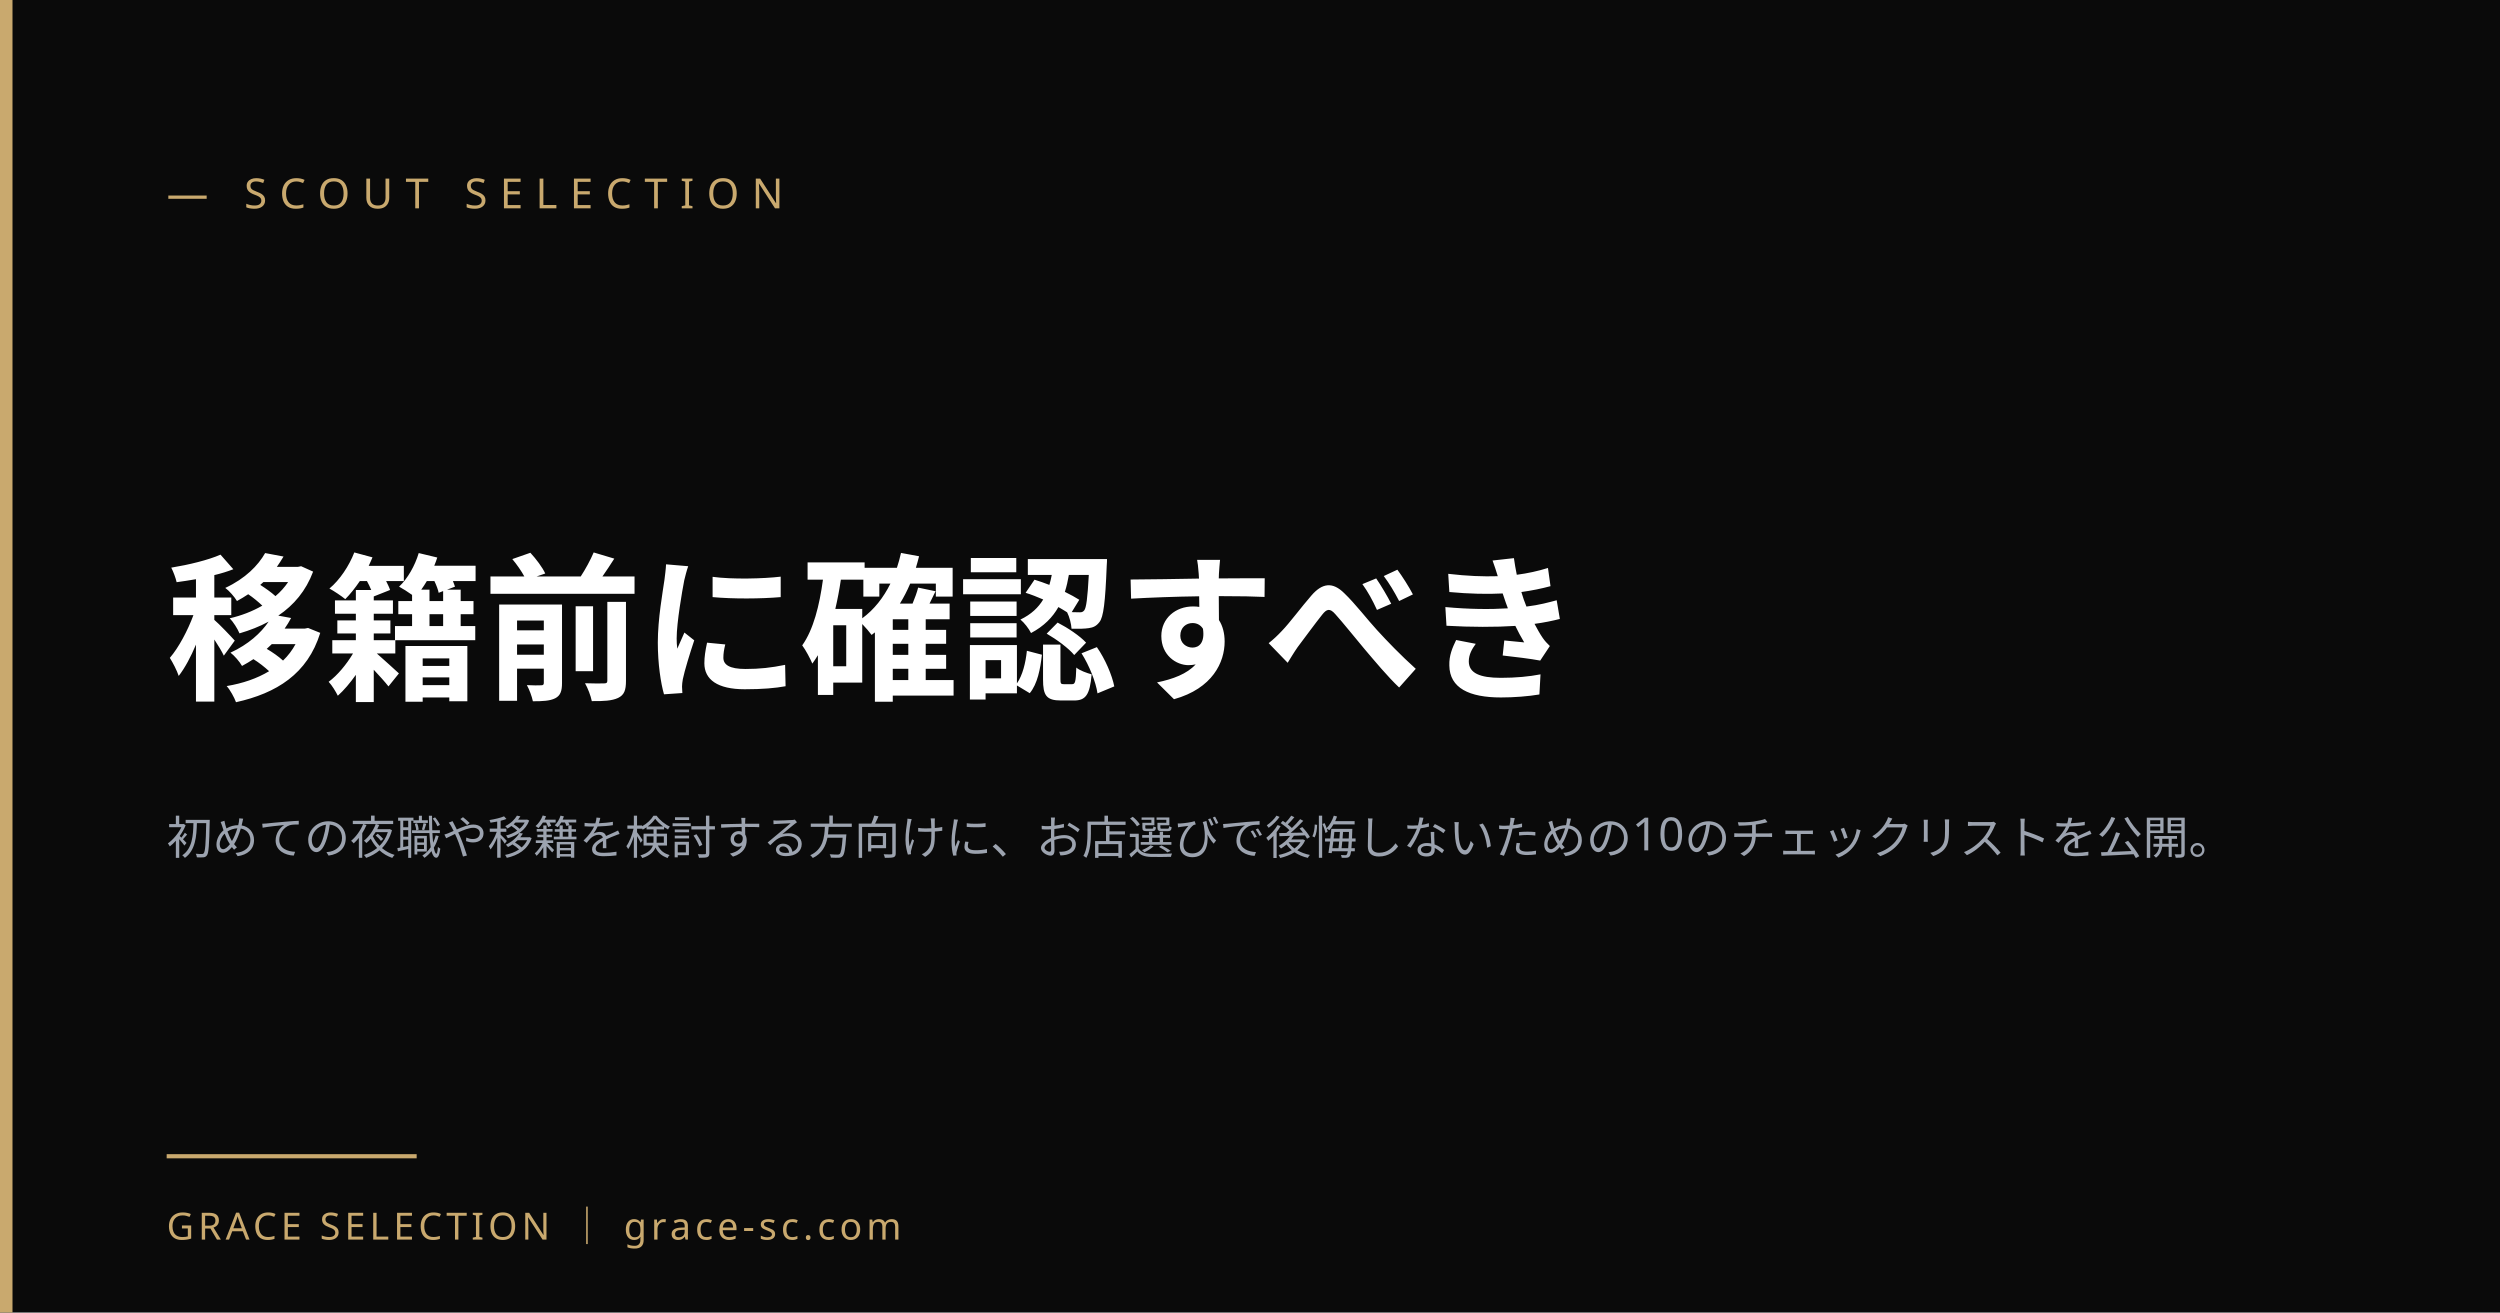
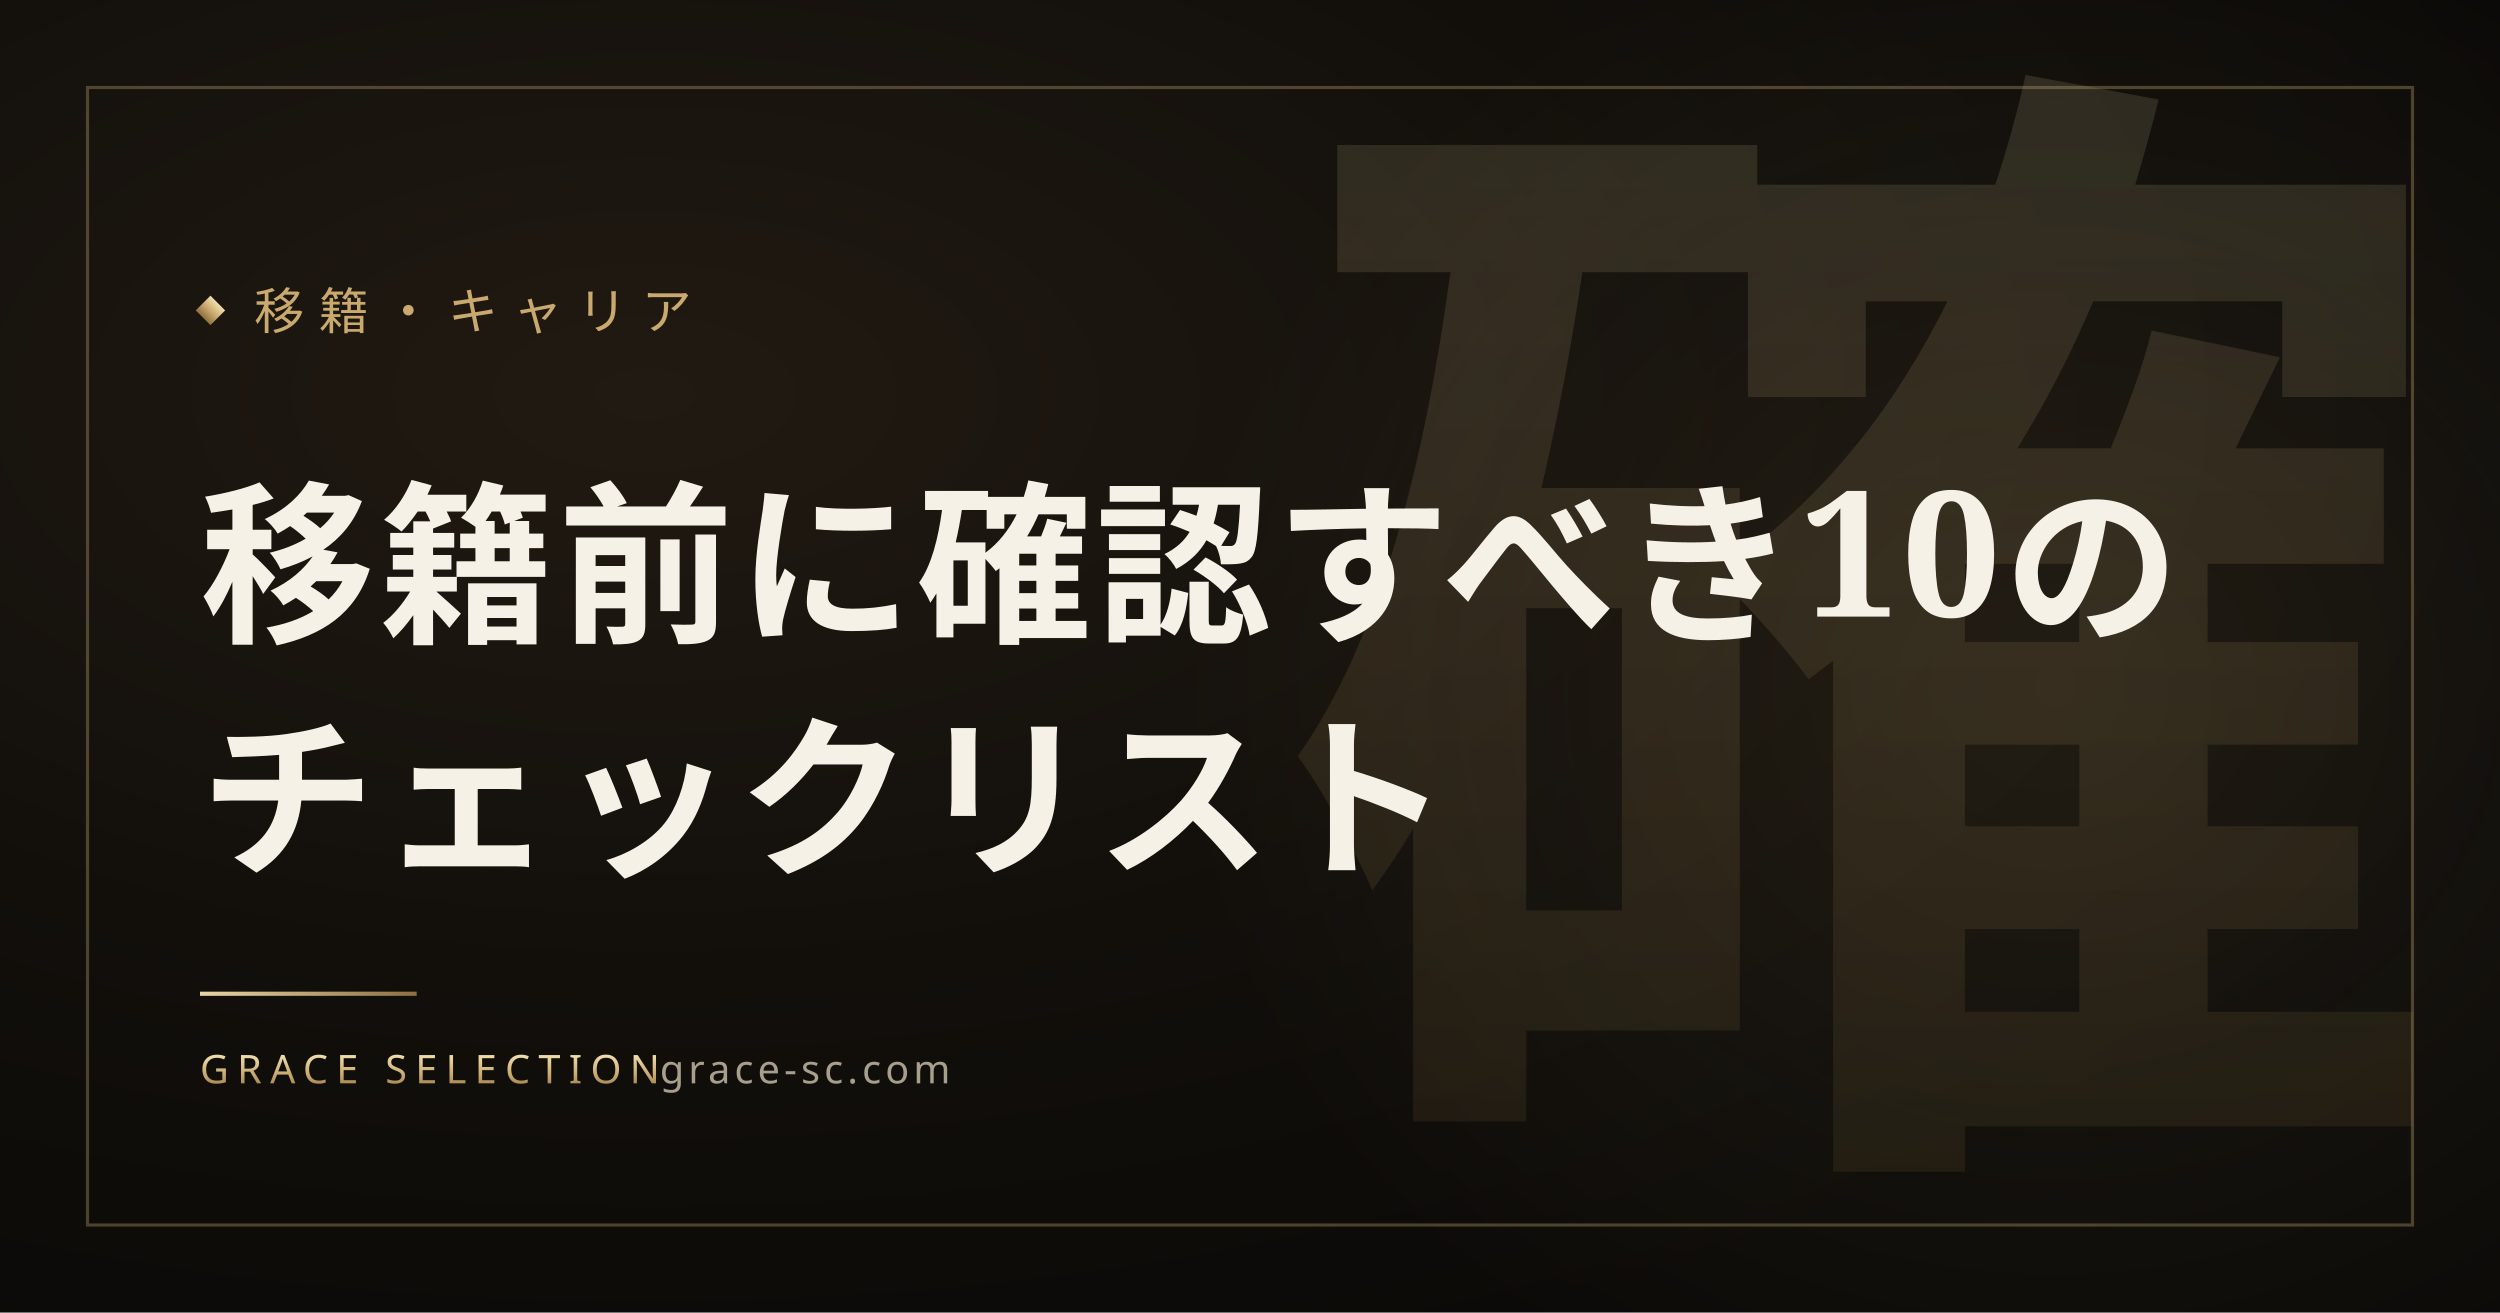
<svg xmlns="http://www.w3.org/2000/svg" viewBox="0 0 1200 630" width="1200" height="630" preserveAspectRatio="xMidYMid slice">
-   <rect width="1200" height="630" fill="#0a0a0a" />
-   <rect x="0" y="0" width="6" height="630" fill="#c9a96e" />
-   <text x="80" y="100" font-family="'Noto Sans JP','Hiragino Sans','Yu Gothic','Meiryo',sans-serif" font-size="20" letter-spacing="6" fill="#c9a96e" font-weight="500">— SCOUT SELECTION</text>
-   <text x="80" y="330" font-family="'Noto Sans JP','Hiragino Sans','Yu Gothic Medium','Meiryo',sans-serif" font-size="76" font-weight="700" fill="#ffffff">移籍前に確認すべき</text>
-   <text x="80" y="410" font-family="'Noto Sans JP','Hiragino Sans','Yu Gothic','Meiryo',sans-serif" font-size="22" fill="#9ca3af" font-weight="400">初めての夜職や移籍を検討する方向けに、お店選びで後悔しないための10のチェックリストを公開。</text>
-   <line x1="80" y1="555" x2="200" y2="555" stroke="#c9a96e" stroke-width="2" />
-   <text x="80" y="595" font-family="'Noto Sans JP','Hiragino Sans','Yu Gothic','Meiryo',sans-serif" font-size="18" fill="#c9a96e" letter-spacing="2" font-weight="500">GRACE SELECTION ｜ grace-sc.com</text>
+   <defs>
+     <radialGradient id="warm" cx="26%" cy="30%" r="80%">
+       <stop offset="0%" stop-color="#211A12" />
+       <stop offset="55%" stop-color="#120F0B" />
+       <stop offset="100%" stop-color="#0B0A08" />
+     </radialGradient>
+     <radialGradient id="lift" cx="50%" cy="50%" r="50%">
+       <stop offset="0%" stop-color="#C9A96E" stop-opacity="0.10" />
+       <stop offset="100%" stop-color="#C9A96E" stop-opacity="0" />
+     </radialGradient>
+     <linearGradient id="foil" x1="0" y1="0" x2="0" y2="1">
+       <stop offset="0%" stop-color="#F0DFAE" />
+       <stop offset="52%" stop-color="#C9A96E" />
+       <stop offset="100%" stop-color="#8E7040" />
+     </linearGradient>
+     <linearGradient id="foilrule" x1="0" y1="0" x2="1" y2="0">
+       <stop offset="0%" stop-color="#E8D5A3" />
+       <stop offset="100%" stop-color="#8E7040" />
+     </linearGradient>
+   </defs>
+   <rect width="1200" height="630" fill="url(#warm)" />
+   <ellipse cx="985" cy="330" rx="420" ry="380" fill="url(#lift)" />
+   <text x="1175" y="512" text-anchor="end" font-family="'Noto Serif JP','Hiragino Mincho ProN','Yu Mincho','BIZ UDPMincho',serif" font-size="560" font-weight="600" fill="url(#foil)" opacity="0.13">確</text>
+   <rect x="42" y="42" width="1116" height="546" fill="none" stroke="#C9A96E" stroke-opacity="0.34" stroke-width="1.5" />
+   <rect x="96" y="144" width="10" height="10" transform="rotate(45 101 149)" fill="url(#foil)" />
+   <text x="122" y="158" font-family="'Noto Sans JP','Hiragino Sans','Yu Gothic','Meiryo',sans-serif" font-size="24" letter-spacing="7" font-weight="500" fill="#C9A96E">移籍・キャリア</text>
+   <text x="96" y="302" font-family="'Noto Serif JP','Hiragino Mincho ProN','Yu Mincho','BIZ UDPMincho',serif" font-size="84" font-weight="600" fill="#F6F1E6" letter-spacing="2">移籍前に確認すべき10の</text>
+   <text x="96" y="414" font-family="'Noto Serif JP','Hiragino Mincho ProN','Yu Mincho','BIZ UDPMincho',serif" font-size="84" font-weight="600" fill="#F6F1E6" letter-spacing="2">チェックリスト</text>
+   <rect x="96" y="476" width="104" height="2" fill="url(#foilrule)" />
+   <text x="96" y="520" font-family="'Noto Sans JP','Hiragino Sans','Yu Gothic','Meiryo',sans-serif" font-size="19" letter-spacing="4" font-weight="500" fill="url(#foil)">GRACE SELECTION<tspan fill="#A79E8C" letter-spacing="2" font-weight="400">　grace-sc.com</tspan>
+   </text>
</svg>
